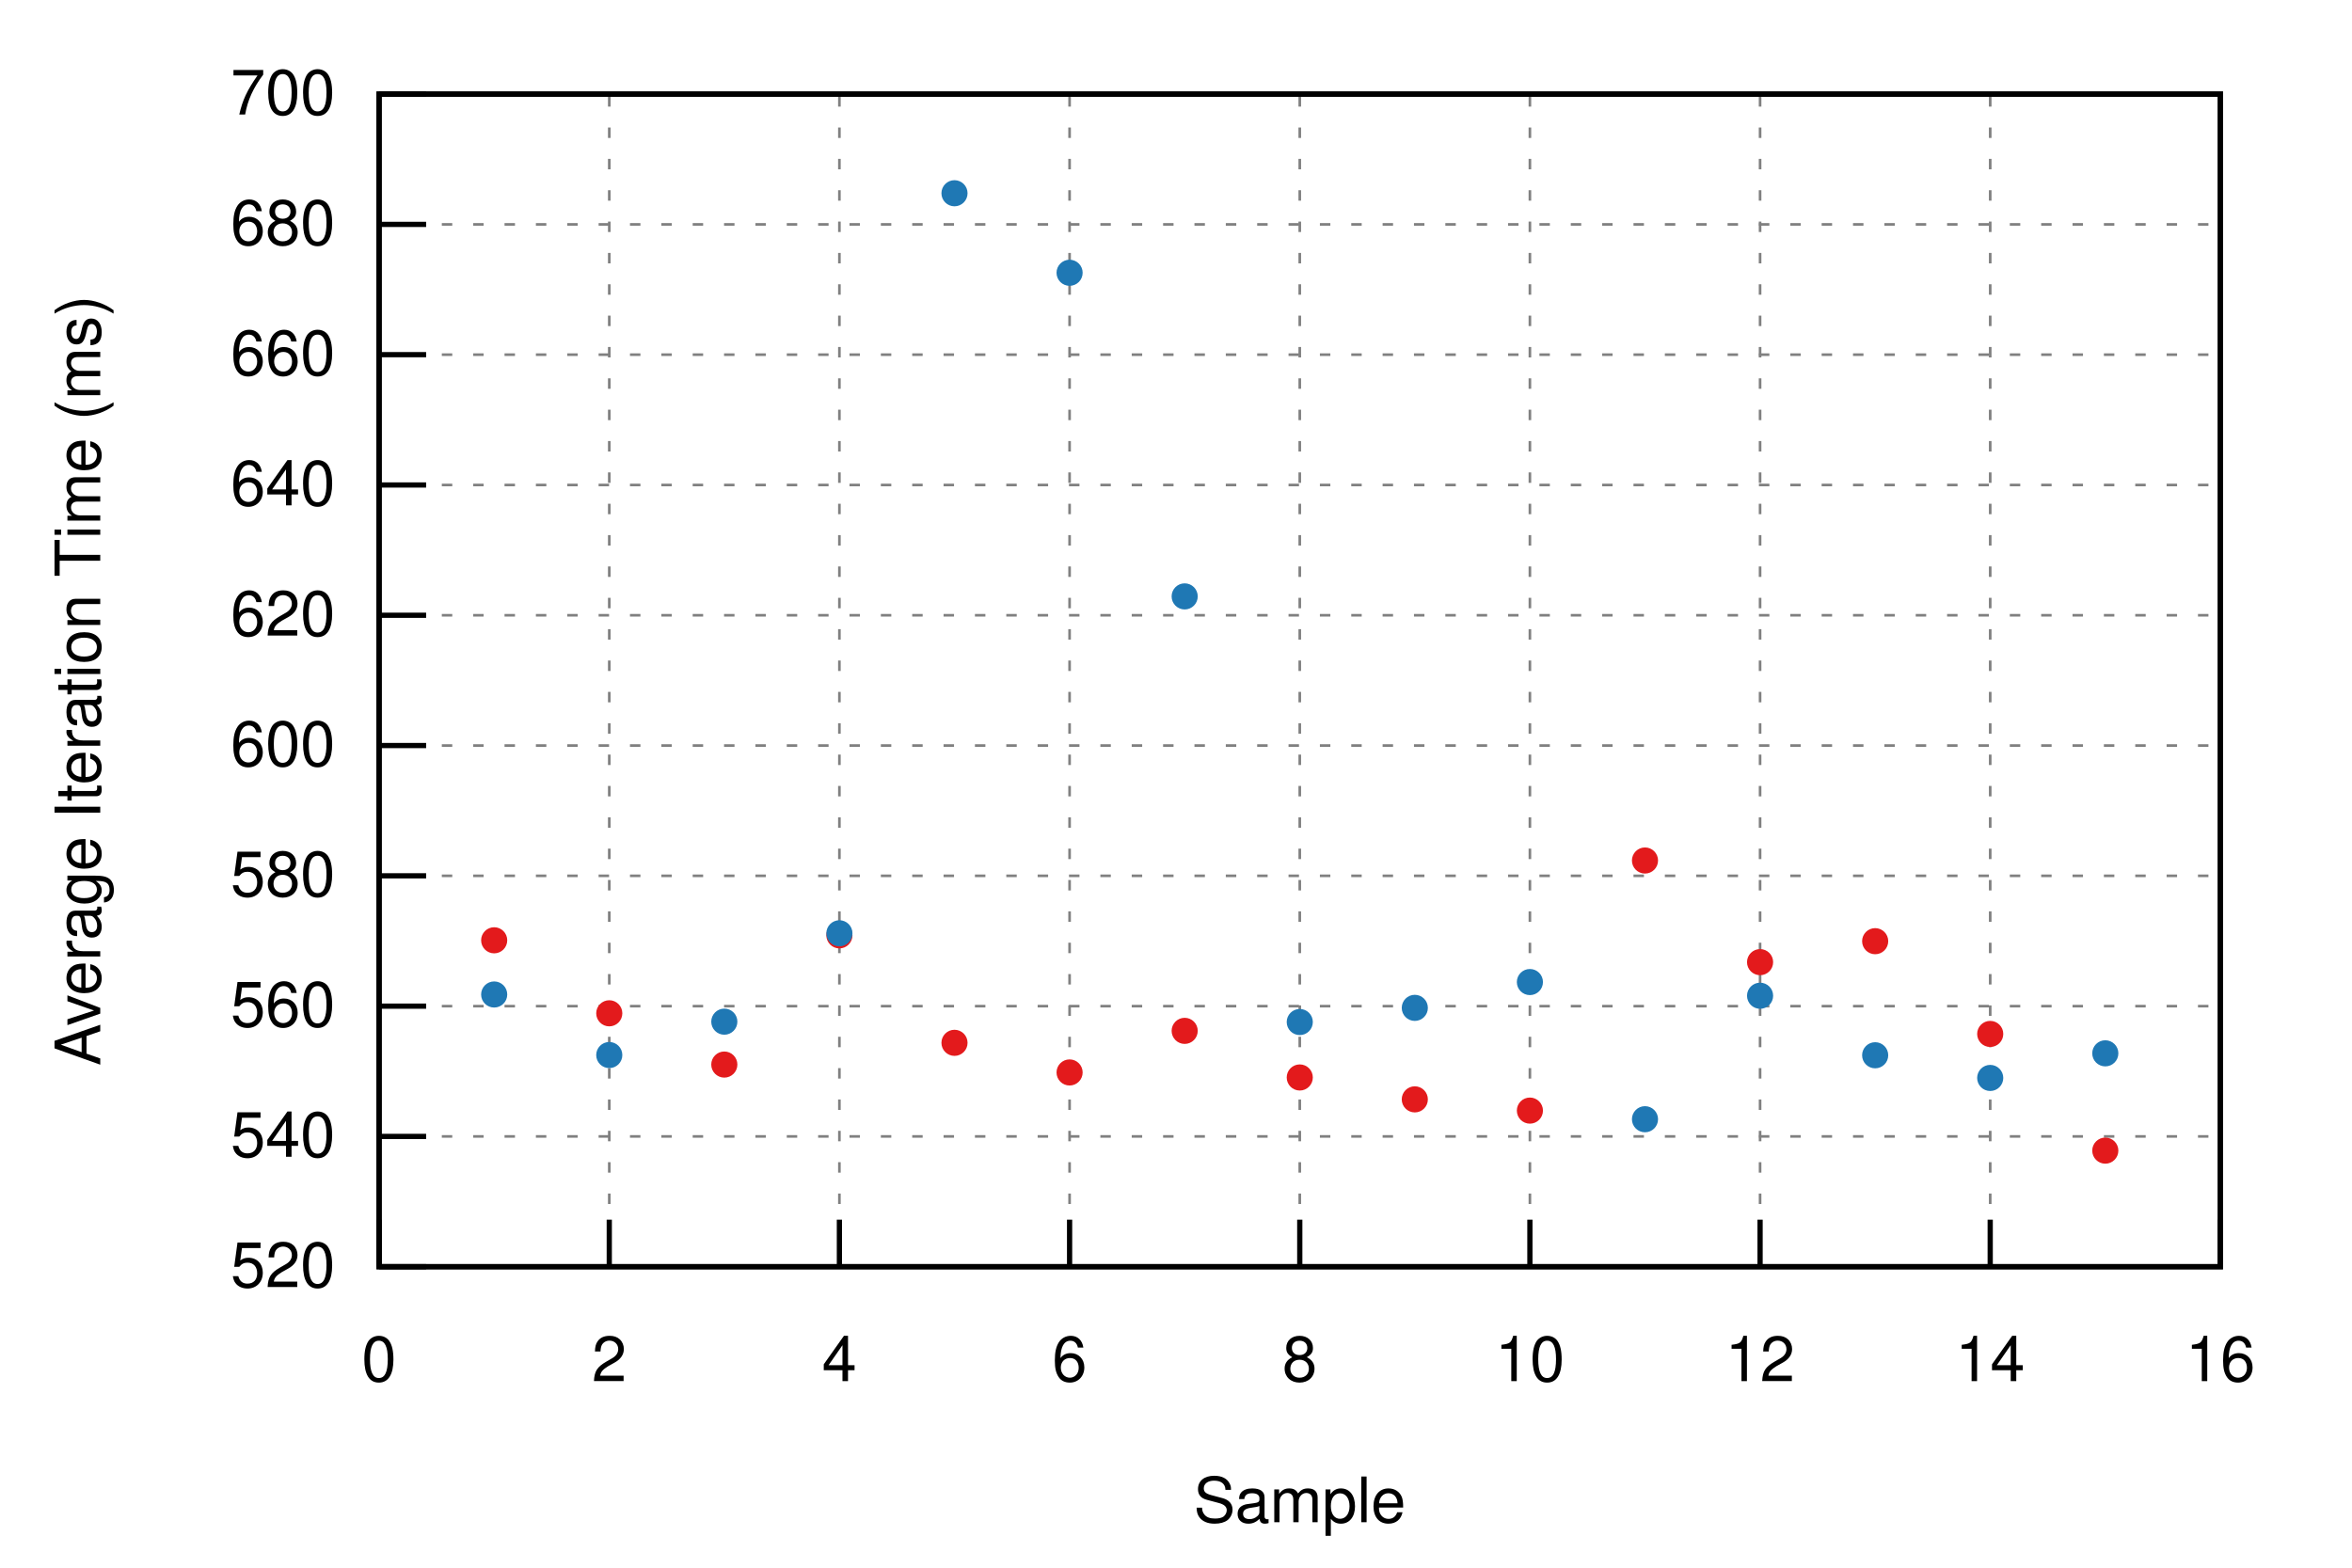
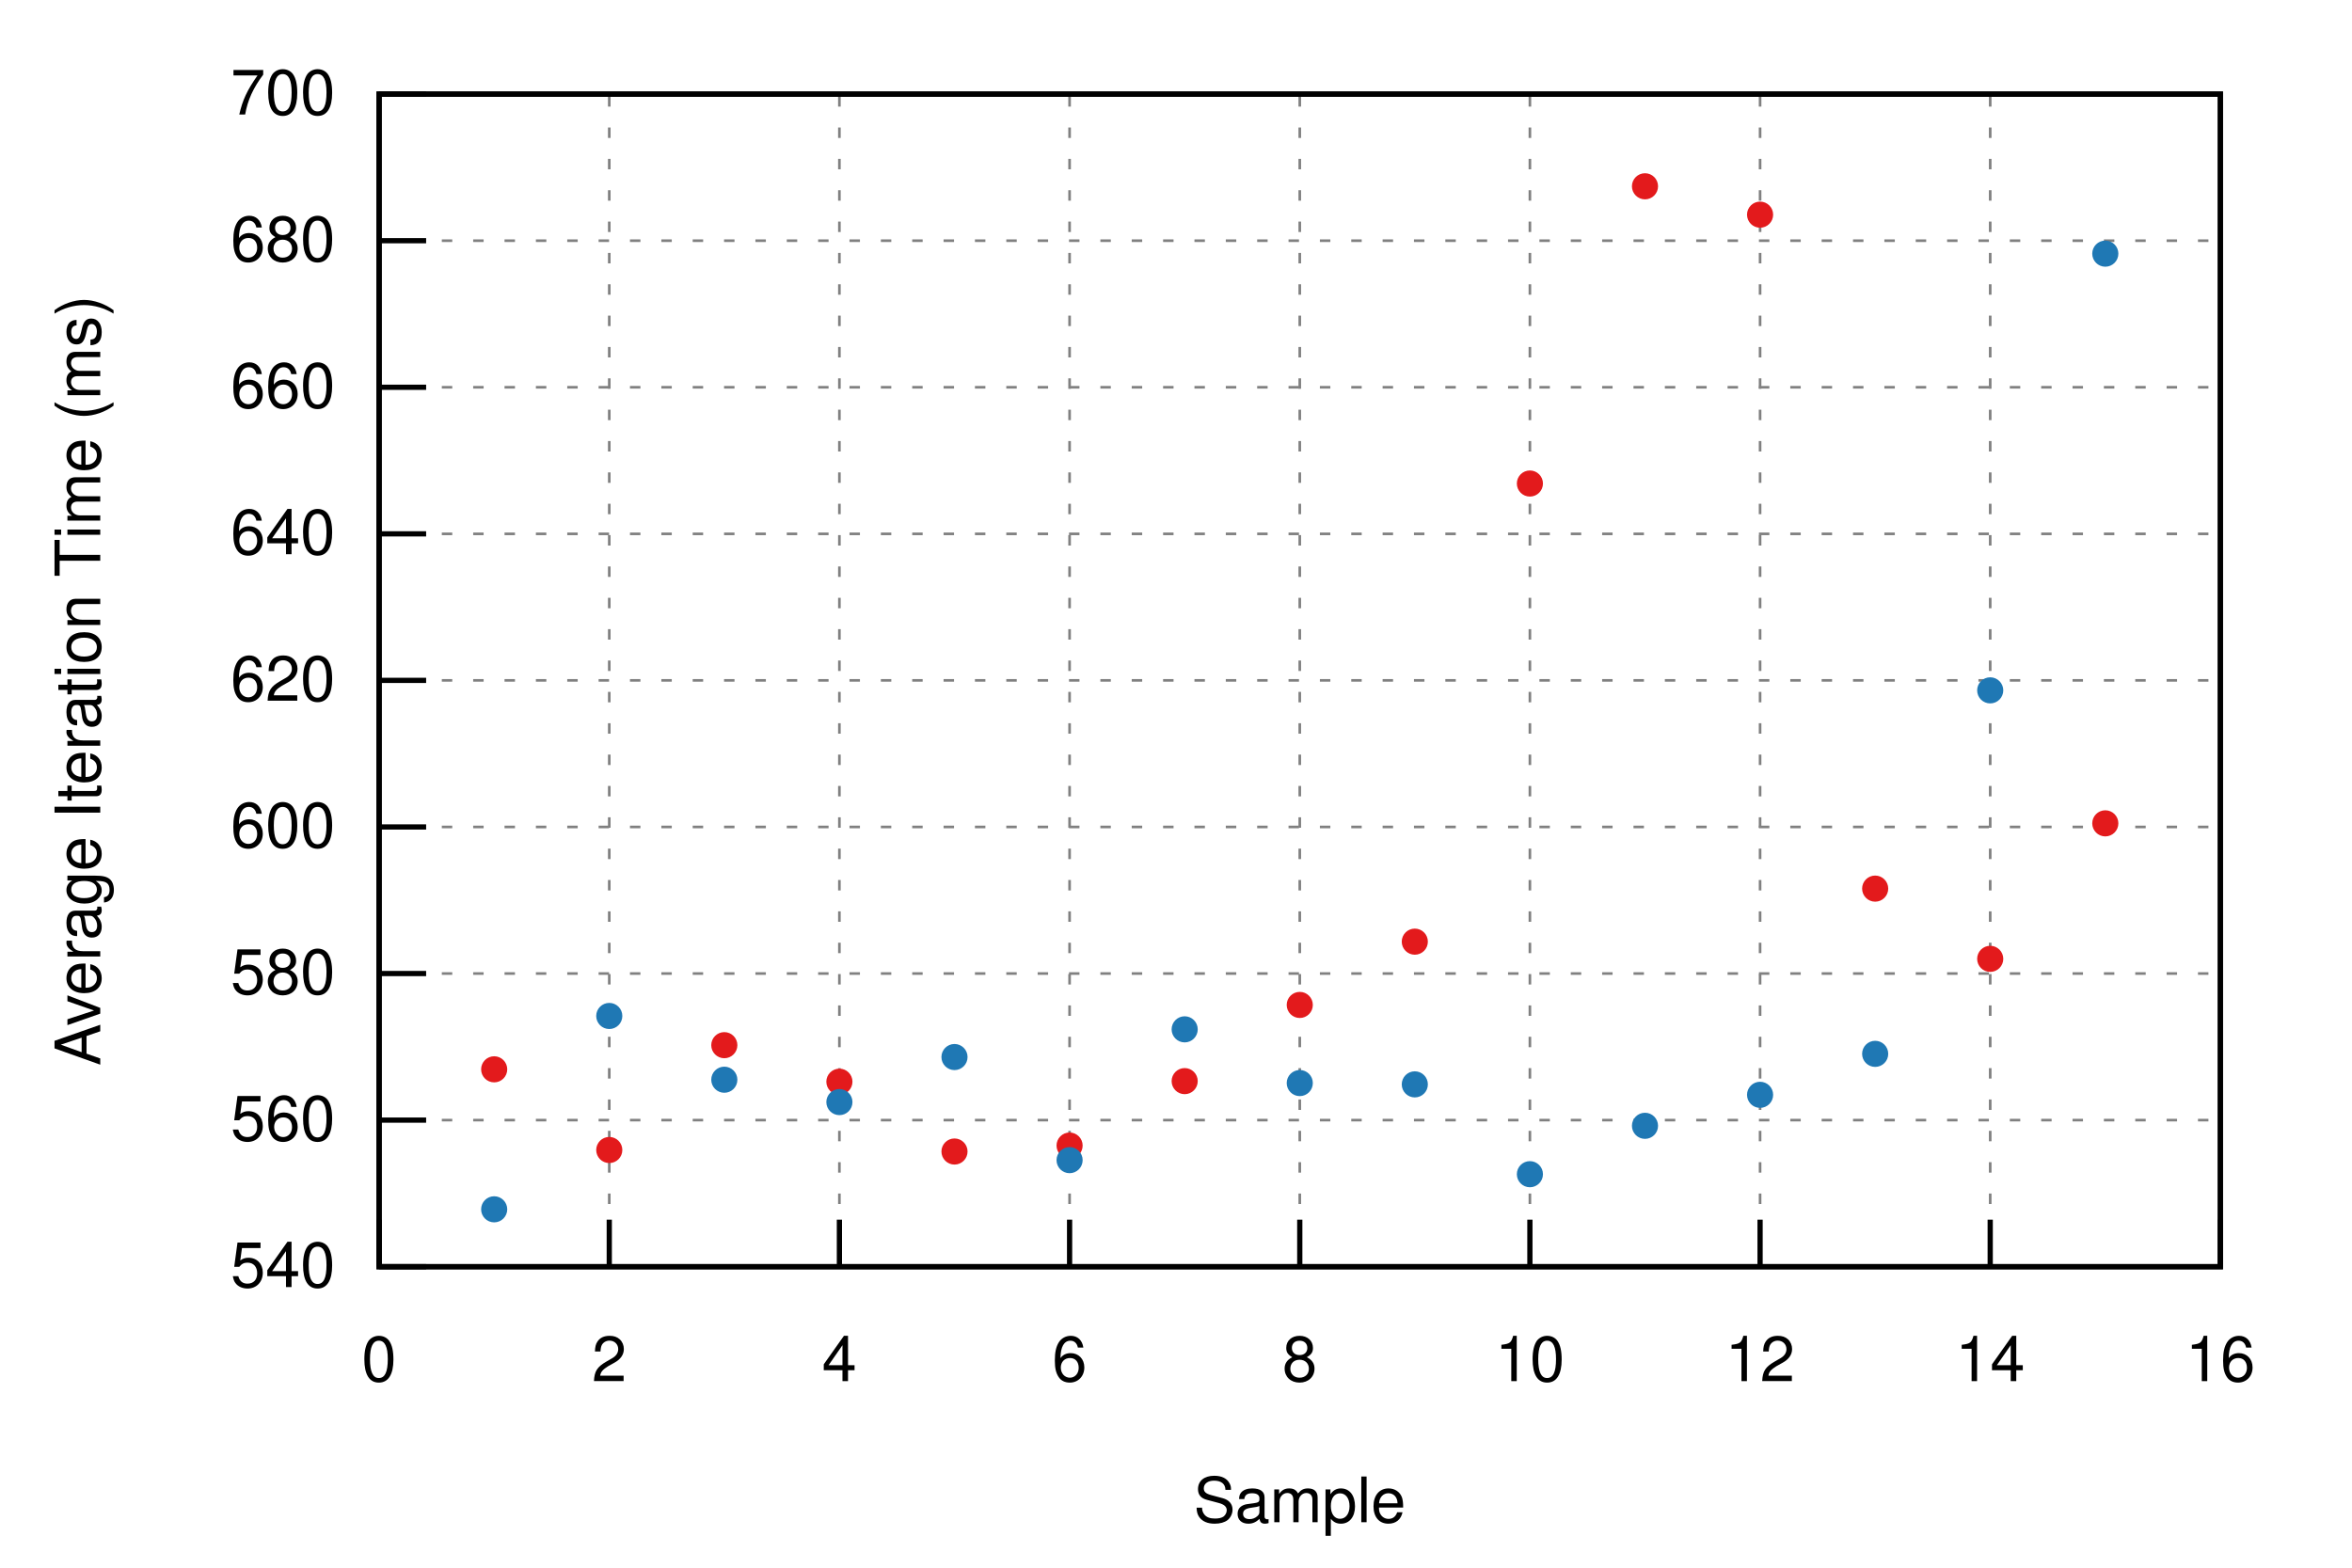
<svg xmlns="http://www.w3.org/2000/svg" xmlns:xlink="http://www.w3.org/1999/xlink" viewBox="0 0 450 300">
  <g id="gnuplot_canvas">
    <rect x="0" y="0" width="450" height="300" fill="none" />
    <defs>
      <circle id="gpDot" r="0.5" stroke-width="0.5" stroke="currentColor" />
      <path id="gpPt0" stroke-width="0.222" stroke="currentColor" d="M-1,0 h2 M0,-1 v2" />
      <path id="gpPt1" stroke-width="0.222" stroke="currentColor" d="M-1,-1 L1,1 M1,-1 L-1,1" />
      <path id="gpPt2" stroke-width="0.222" stroke="currentColor" d="M-1,0 L1,0 M0,-1 L0,1 M-1,-1 L1,1 M-1,1 L1,-1" />
      <rect id="gpPt3" stroke-width="0.222" stroke="currentColor" x="-1" y="-1" width="2" height="2" />
      <rect id="gpPt4" stroke-width="0.222" stroke="currentColor" fill="currentColor" x="-1" y="-1" width="2" height="2" />
      <circle id="gpPt5" stroke-width="0.222" stroke="currentColor" cx="0" cy="0" r="1" />
      <use xlink:href="#gpPt5" id="gpPt6" fill="currentColor" stroke="none" />
      <path id="gpPt7" stroke-width="0.222" stroke="currentColor" d="M0,-1.33 L-1.33,0.67 L1.33,0.67 z" />
      <use xlink:href="#gpPt7" id="gpPt8" fill="currentColor" stroke="none" />
      <use xlink:href="#gpPt7" id="gpPt9" stroke="currentColor" transform="rotate(180)" />
      <use xlink:href="#gpPt9" id="gpPt10" fill="currentColor" stroke="none" />
      <use xlink:href="#gpPt3" id="gpPt11" stroke="currentColor" transform="rotate(45)" />
      <use xlink:href="#gpPt11" id="gpPt12" fill="currentColor" stroke="none" />
      <path id="gpPt13" stroke-width="0.222" stroke="currentColor" d="M0,1.330 L1.265,0.411 L0.782,-1.067 L-0.782,-1.076 L-1.265,0.411 z" />
      <use xlink:href="#gpPt13" id="gpPt14" fill="currentColor" stroke="none" />
      <filter id="textbox" filterUnits="objectBoundingBox" x="0" y="0" height="1" width="1">
        <feFlood flood-color="white" flood-opacity="1" result="bgnd" />
        <feComposite in="SourceGraphic" in2="bgnd" operator="atop" />
      </filter>
      <filter id="greybox" filterUnits="objectBoundingBox" x="0" y="0" height="1" width="1">
        <feFlood flood-color="lightgrey" flood-opacity="1" result="grey" />
        <feComposite in="SourceGraphic" in2="grey" operator="atop" />
      </filter>
    </defs>
    <g fill="none" color="white" stroke="currentColor" stroke-width="1.00" stroke-linecap="butt" stroke-linejoin="miter">
</g>
    <g fill="none" color="black" stroke="currentColor" stroke-width="1.00" stroke-linecap="butt" stroke-linejoin="miter">
</g>
    <g fill="none" color="black" stroke="black" stroke-width="0.50" stroke-linecap="butt" stroke-linejoin="miter">
</g>
    <g fill="none" color="gray" stroke="currentColor" stroke-width="0.50" stroke-linecap="butt" stroke-linejoin="miter">
      <path stroke="gray" stroke-dasharray="2,4" class="gridline" d="M72.53,242.40 L424.82,242.40  " />
    </g>
    <g fill="none" color="gray" stroke="gray" stroke-width="1.00" stroke-linecap="butt" stroke-linejoin="miter">
</g>
    <g fill="none" color="black" stroke="currentColor" stroke-width="1.00" stroke-linecap="butt" stroke-linejoin="miter">
      <path stroke="black" d="M72.53,242.40 L81.53,242.40  " />
      <g transform="translate(64.14,246.30)" stroke="none" fill="black" font-family="Helvetica" font-size="12.00" text-anchor="end">
        <text>
-           <tspan font-family="Helvetica"> 520</tspan>
-         </text>
-       </g>
-     </g>
-     <g fill="none" color="black" stroke="currentColor" stroke-width="1.00" stroke-linecap="butt" stroke-linejoin="miter">
- </g>
-     <g fill="none" color="black" stroke="black" stroke-width="0.50" stroke-linecap="butt" stroke-linejoin="miter">
- </g>
-     <g fill="none" color="gray" stroke="currentColor" stroke-width="0.50" stroke-linecap="butt" stroke-linejoin="miter">
-       <path stroke="gray" stroke-dasharray="2,4" class="gridline" d="M72.53,217.47 L424.82,217.47  " />
-     </g>
-     <g fill="none" color="gray" stroke="gray" stroke-width="1.00" stroke-linecap="butt" stroke-linejoin="miter">
- </g>
-     <g fill="none" color="black" stroke="currentColor" stroke-width="1.00" stroke-linecap="butt" stroke-linejoin="miter">
-       <path stroke="black" d="M72.53,217.47 L81.53,217.47  " />
-       <g transform="translate(64.14,221.37)" stroke="none" fill="black" font-family="Helvetica" font-size="12.00" text-anchor="end">
-         <text>
          <tspan font-family="Helvetica"> 540</tspan>
        </text>
      </g>
    </g>
    <g fill="none" color="black" stroke="currentColor" stroke-width="1.00" stroke-linecap="butt" stroke-linejoin="miter">
</g>
    <g fill="none" color="black" stroke="black" stroke-width="0.50" stroke-linecap="butt" stroke-linejoin="miter">
</g>
    <g fill="none" color="gray" stroke="currentColor" stroke-width="0.50" stroke-linecap="butt" stroke-linejoin="miter">
-       <path stroke="gray" stroke-dasharray="2,4" class="gridline" d="M72.53,192.54 L424.82,192.54  " />
-     </g>
-     <g fill="none" color="gray" stroke="gray" stroke-width="1.00" stroke-linecap="butt" stroke-linejoin="miter">
- </g>
-     <g fill="none" color="black" stroke="currentColor" stroke-width="1.00" stroke-linecap="butt" stroke-linejoin="miter">
-       <path stroke="black" d="M72.53,192.54 L81.53,192.54  " />
-       <g transform="translate(64.14,196.44)" stroke="none" fill="black" font-family="Helvetica" font-size="12.00" text-anchor="end">
+       <path stroke="gray" stroke-dasharray="2,4" class="gridline" d="M72.53,214.35 L424.82,214.35  " />
+     </g>
+     <g fill="none" color="gray" stroke="gray" stroke-width="1.00" stroke-linecap="butt" stroke-linejoin="miter">
+ </g>
+     <g fill="none" color="black" stroke="currentColor" stroke-width="1.00" stroke-linecap="butt" stroke-linejoin="miter">
+       <path stroke="black" d="M72.53,214.35 L81.53,214.35  " />
+       <g transform="translate(64.14,218.25)" stroke="none" fill="black" font-family="Helvetica" font-size="12.00" text-anchor="end">
        <text>
          <tspan font-family="Helvetica"> 560</tspan>
        </text>
      </g>
    </g>
    <g fill="none" color="black" stroke="currentColor" stroke-width="1.00" stroke-linecap="butt" stroke-linejoin="miter">
</g>
    <g fill="none" color="black" stroke="black" stroke-width="0.50" stroke-linecap="butt" stroke-linejoin="miter">
</g>
    <g fill="none" color="gray" stroke="currentColor" stroke-width="0.50" stroke-linecap="butt" stroke-linejoin="miter">
-       <path stroke="gray" stroke-dasharray="2,4" class="gridline" d="M72.53,167.60 L424.82,167.60  " />
-     </g>
-     <g fill="none" color="gray" stroke="gray" stroke-width="1.00" stroke-linecap="butt" stroke-linejoin="miter">
- </g>
-     <g fill="none" color="black" stroke="currentColor" stroke-width="1.00" stroke-linecap="butt" stroke-linejoin="miter">
-       <path stroke="black" d="M72.53,167.60 L81.53,167.60  " />
-       <g transform="translate(64.14,171.50)" stroke="none" fill="black" font-family="Helvetica" font-size="12.00" text-anchor="end">
+       <path stroke="gray" stroke-dasharray="2,4" class="gridline" d="M72.53,186.30 L424.82,186.30  " />
+     </g>
+     <g fill="none" color="gray" stroke="gray" stroke-width="1.00" stroke-linecap="butt" stroke-linejoin="miter">
+ </g>
+     <g fill="none" color="black" stroke="currentColor" stroke-width="1.00" stroke-linecap="butt" stroke-linejoin="miter">
+       <path stroke="black" d="M72.53,186.30 L81.53,186.30  " />
+       <g transform="translate(64.14,190.20)" stroke="none" fill="black" font-family="Helvetica" font-size="12.00" text-anchor="end">
        <text>
          <tspan font-family="Helvetica"> 580</tspan>
        </text>
      </g>
    </g>
    <g fill="none" color="black" stroke="currentColor" stroke-width="1.00" stroke-linecap="butt" stroke-linejoin="miter">
</g>
    <g fill="none" color="black" stroke="black" stroke-width="0.50" stroke-linecap="butt" stroke-linejoin="miter">
</g>
    <g fill="none" color="gray" stroke="currentColor" stroke-width="0.50" stroke-linecap="butt" stroke-linejoin="miter">
-       <path stroke="gray" stroke-dasharray="2,4" class="gridline" d="M72.53,142.67 L424.82,142.67  " />
-     </g>
-     <g fill="none" color="gray" stroke="gray" stroke-width="1.00" stroke-linecap="butt" stroke-linejoin="miter">
- </g>
-     <g fill="none" color="black" stroke="currentColor" stroke-width="1.00" stroke-linecap="butt" stroke-linejoin="miter">
-       <path stroke="black" d="M72.53,142.67 L81.53,142.67  " />
-       <g transform="translate(64.14,146.57)" stroke="none" fill="black" font-family="Helvetica" font-size="12.00" text-anchor="end">
+       <path stroke="gray" stroke-dasharray="2,4" class="gridline" d="M72.53,158.25 L424.82,158.25  " />
+     </g>
+     <g fill="none" color="gray" stroke="gray" stroke-width="1.00" stroke-linecap="butt" stroke-linejoin="miter">
+ </g>
+     <g fill="none" color="black" stroke="currentColor" stroke-width="1.00" stroke-linecap="butt" stroke-linejoin="miter">
+       <path stroke="black" d="M72.53,158.25 L81.53,158.25  " />
+       <g transform="translate(64.14,162.15)" stroke="none" fill="black" font-family="Helvetica" font-size="12.00" text-anchor="end">
        <text>
          <tspan font-family="Helvetica"> 600</tspan>
        </text>
      </g>
    </g>
    <g fill="none" color="black" stroke="currentColor" stroke-width="1.00" stroke-linecap="butt" stroke-linejoin="miter">
</g>
    <g fill="none" color="black" stroke="black" stroke-width="0.50" stroke-linecap="butt" stroke-linejoin="miter">
</g>
    <g fill="none" color="gray" stroke="currentColor" stroke-width="0.50" stroke-linecap="butt" stroke-linejoin="miter">
-       <path stroke="gray" stroke-dasharray="2,4" class="gridline" d="M72.53,117.74 L424.82,117.74  " />
-     </g>
-     <g fill="none" color="gray" stroke="gray" stroke-width="1.00" stroke-linecap="butt" stroke-linejoin="miter">
- </g>
-     <g fill="none" color="black" stroke="currentColor" stroke-width="1.00" stroke-linecap="butt" stroke-linejoin="miter">
-       <path stroke="black" d="M72.53,117.74 L81.53,117.74  " />
-       <g transform="translate(64.14,121.64)" stroke="none" fill="black" font-family="Helvetica" font-size="12.00" text-anchor="end">
+       <path stroke="gray" stroke-dasharray="2,4" class="gridline" d="M72.53,130.20 L424.82,130.20  " />
+     </g>
+     <g fill="none" color="gray" stroke="gray" stroke-width="1.00" stroke-linecap="butt" stroke-linejoin="miter">
+ </g>
+     <g fill="none" color="black" stroke="currentColor" stroke-width="1.00" stroke-linecap="butt" stroke-linejoin="miter">
+       <path stroke="black" d="M72.53,130.20 L81.53,130.20  " />
+       <g transform="translate(64.14,134.10)" stroke="none" fill="black" font-family="Helvetica" font-size="12.00" text-anchor="end">
        <text>
          <tspan font-family="Helvetica"> 620</tspan>
        </text>
      </g>
    </g>
    <g fill="none" color="black" stroke="currentColor" stroke-width="1.00" stroke-linecap="butt" stroke-linejoin="miter">
</g>
    <g fill="none" color="black" stroke="black" stroke-width="0.50" stroke-linecap="butt" stroke-linejoin="miter">
</g>
    <g fill="none" color="gray" stroke="currentColor" stroke-width="0.50" stroke-linecap="butt" stroke-linejoin="miter">
-       <path stroke="gray" stroke-dasharray="2,4" class="gridline" d="M72.53,92.81 L424.82,92.81  " />
-     </g>
-     <g fill="none" color="gray" stroke="gray" stroke-width="1.00" stroke-linecap="butt" stroke-linejoin="miter">
- </g>
-     <g fill="none" color="black" stroke="currentColor" stroke-width="1.00" stroke-linecap="butt" stroke-linejoin="miter">
-       <path stroke="black" d="M72.53,92.81 L81.53,92.81  " />
-       <g transform="translate(64.14,96.71)" stroke="none" fill="black" font-family="Helvetica" font-size="12.00" text-anchor="end">
+       <path stroke="gray" stroke-dasharray="2,4" class="gridline" d="M72.53,102.16 L424.82,102.16  " />
+     </g>
+     <g fill="none" color="gray" stroke="gray" stroke-width="1.00" stroke-linecap="butt" stroke-linejoin="miter">
+ </g>
+     <g fill="none" color="black" stroke="currentColor" stroke-width="1.00" stroke-linecap="butt" stroke-linejoin="miter">
+       <path stroke="black" d="M72.53,102.16 L81.53,102.16  " />
+       <g transform="translate(64.14,106.06)" stroke="none" fill="black" font-family="Helvetica" font-size="12.00" text-anchor="end">
        <text>
          <tspan font-family="Helvetica"> 640</tspan>
        </text>
      </g>
    </g>
    <g fill="none" color="black" stroke="currentColor" stroke-width="1.00" stroke-linecap="butt" stroke-linejoin="miter">
</g>
    <g fill="none" color="black" stroke="black" stroke-width="0.50" stroke-linecap="butt" stroke-linejoin="miter">
</g>
    <g fill="none" color="gray" stroke="currentColor" stroke-width="0.50" stroke-linecap="butt" stroke-linejoin="miter">
-       <path stroke="gray" stroke-dasharray="2,4" class="gridline" d="M72.53,67.87 L424.82,67.87  " />
-     </g>
-     <g fill="none" color="gray" stroke="gray" stroke-width="1.00" stroke-linecap="butt" stroke-linejoin="miter">
- </g>
-     <g fill="none" color="black" stroke="currentColor" stroke-width="1.00" stroke-linecap="butt" stroke-linejoin="miter">
-       <path stroke="black" d="M72.53,67.87 L81.53,67.87  " />
-       <g transform="translate(64.14,71.77)" stroke="none" fill="black" font-family="Helvetica" font-size="12.00" text-anchor="end">
+       <path stroke="gray" stroke-dasharray="2,4" class="gridline" d="M72.53,74.11 L424.82,74.11  " />
+     </g>
+     <g fill="none" color="gray" stroke="gray" stroke-width="1.00" stroke-linecap="butt" stroke-linejoin="miter">
+ </g>
+     <g fill="none" color="black" stroke="currentColor" stroke-width="1.00" stroke-linecap="butt" stroke-linejoin="miter">
+       <path stroke="black" d="M72.53,74.11 L81.53,74.11  " />
+       <g transform="translate(64.14,78.01)" stroke="none" fill="black" font-family="Helvetica" font-size="12.00" text-anchor="end">
        <text>
          <tspan font-family="Helvetica"> 660</tspan>
        </text>
      </g>
    </g>
    <g fill="none" color="black" stroke="currentColor" stroke-width="1.00" stroke-linecap="butt" stroke-linejoin="miter">
</g>
    <g fill="none" color="black" stroke="black" stroke-width="0.50" stroke-linecap="butt" stroke-linejoin="miter">
</g>
    <g fill="none" color="gray" stroke="currentColor" stroke-width="0.50" stroke-linecap="butt" stroke-linejoin="miter">
-       <path stroke="gray" stroke-dasharray="2,4" class="gridline" d="M72.53,42.94 L424.82,42.94  " />
-     </g>
-     <g fill="none" color="gray" stroke="gray" stroke-width="1.00" stroke-linecap="butt" stroke-linejoin="miter">
- </g>
-     <g fill="none" color="black" stroke="currentColor" stroke-width="1.00" stroke-linecap="butt" stroke-linejoin="miter">
-       <path stroke="black" d="M72.53,42.94 L81.53,42.94  " />
-       <g transform="translate(64.14,46.84)" stroke="none" fill="black" font-family="Helvetica" font-size="12.00" text-anchor="end">
+       <path stroke="gray" stroke-dasharray="2,4" class="gridline" d="M72.53,46.06 L424.82,46.06  " />
+     </g>
+     <g fill="none" color="gray" stroke="gray" stroke-width="1.00" stroke-linecap="butt" stroke-linejoin="miter">
+ </g>
+     <g fill="none" color="black" stroke="currentColor" stroke-width="1.00" stroke-linecap="butt" stroke-linejoin="miter">
+       <path stroke="black" d="M72.53,46.06 L81.53,46.06  " />
+       <g transform="translate(64.14,49.96)" stroke="none" fill="black" font-family="Helvetica" font-size="12.00" text-anchor="end">
        <text>
          <tspan font-family="Helvetica"> 680</tspan>
        </text>
      </g>
    </g>
    <g fill="none" color="black" stroke="currentColor" stroke-width="1.00" stroke-linecap="butt" stroke-linejoin="miter">
</g>
    <g fill="none" color="black" stroke="black" stroke-width="0.50" stroke-linecap="butt" stroke-linejoin="miter">
</g>
    <g fill="none" color="gray" stroke="currentColor" stroke-width="0.50" stroke-linecap="butt" stroke-linejoin="miter">
      <path stroke="gray" stroke-dasharray="2,4" class="gridline" d="M72.53,18.01 L424.82,18.01  " />
    </g>
    <g fill="none" color="gray" stroke="gray" stroke-width="1.00" stroke-linecap="butt" stroke-linejoin="miter">
</g>
    <g fill="none" color="black" stroke="currentColor" stroke-width="1.00" stroke-linecap="butt" stroke-linejoin="miter">
      <path stroke="black" d="M72.53,18.01 L81.53,18.01  " />
      <g transform="translate(64.14,21.91)" stroke="none" fill="black" font-family="Helvetica" font-size="12.00" text-anchor="end">
        <text>
          <tspan font-family="Helvetica"> 700</tspan>
        </text>
      </g>
    </g>
    <g fill="none" color="black" stroke="currentColor" stroke-width="1.00" stroke-linecap="butt" stroke-linejoin="miter">
</g>
    <g fill="none" color="black" stroke="black" stroke-width="0.50" stroke-linecap="butt" stroke-linejoin="miter">
</g>
    <g fill="none" color="gray" stroke="currentColor" stroke-width="0.50" stroke-linecap="butt" stroke-linejoin="miter">
      <path stroke="gray" stroke-dasharray="2,4" class="gridline" d="M72.53,242.40 L72.53,18.01  " />
    </g>
    <g fill="none" color="gray" stroke="gray" stroke-width="1.00" stroke-linecap="butt" stroke-linejoin="miter">
</g>
    <g fill="none" color="black" stroke="currentColor" stroke-width="1.00" stroke-linecap="butt" stroke-linejoin="miter">
      <path stroke="black" d="M72.53,242.40 L72.53,233.40  " />
      <g transform="translate(72.53,264.30)" stroke="none" fill="black" font-family="Helvetica" font-size="12.00" text-anchor="middle">
        <text>
          <tspan font-family="Helvetica"> 0</tspan>
        </text>
      </g>
    </g>
    <g fill="none" color="black" stroke="currentColor" stroke-width="1.00" stroke-linecap="butt" stroke-linejoin="miter">
</g>
    <g fill="none" color="black" stroke="black" stroke-width="0.50" stroke-linecap="butt" stroke-linejoin="miter">
</g>
    <g fill="none" color="gray" stroke="currentColor" stroke-width="0.50" stroke-linecap="butt" stroke-linejoin="miter">
      <path stroke="gray" stroke-dasharray="2,4" class="gridline" d="M116.57,242.40 L116.57,18.01  " />
    </g>
    <g fill="none" color="gray" stroke="gray" stroke-width="1.00" stroke-linecap="butt" stroke-linejoin="miter">
</g>
    <g fill="none" color="black" stroke="currentColor" stroke-width="1.00" stroke-linecap="butt" stroke-linejoin="miter">
      <path stroke="black" d="M116.57,242.40 L116.57,233.40  " />
      <g transform="translate(116.57,264.30)" stroke="none" fill="black" font-family="Helvetica" font-size="12.00" text-anchor="middle">
        <text>
          <tspan font-family="Helvetica"> 2</tspan>
        </text>
      </g>
    </g>
    <g fill="none" color="black" stroke="currentColor" stroke-width="1.00" stroke-linecap="butt" stroke-linejoin="miter">
</g>
    <g fill="none" color="black" stroke="black" stroke-width="0.50" stroke-linecap="butt" stroke-linejoin="miter">
</g>
    <g fill="none" color="gray" stroke="currentColor" stroke-width="0.50" stroke-linecap="butt" stroke-linejoin="miter">
      <path stroke="gray" stroke-dasharray="2,4" class="gridline" d="M160.60,242.40 L160.60,18.01  " />
    </g>
    <g fill="none" color="gray" stroke="gray" stroke-width="1.00" stroke-linecap="butt" stroke-linejoin="miter">
</g>
    <g fill="none" color="black" stroke="currentColor" stroke-width="1.00" stroke-linecap="butt" stroke-linejoin="miter">
      <path stroke="black" d="M160.60,242.40 L160.60,233.40  " />
      <g transform="translate(160.60,264.30)" stroke="none" fill="black" font-family="Helvetica" font-size="12.00" text-anchor="middle">
        <text>
          <tspan font-family="Helvetica"> 4</tspan>
        </text>
      </g>
    </g>
    <g fill="none" color="black" stroke="currentColor" stroke-width="1.00" stroke-linecap="butt" stroke-linejoin="miter">
</g>
    <g fill="none" color="black" stroke="black" stroke-width="0.50" stroke-linecap="butt" stroke-linejoin="miter">
</g>
    <g fill="none" color="gray" stroke="currentColor" stroke-width="0.50" stroke-linecap="butt" stroke-linejoin="miter">
      <path stroke="gray" stroke-dasharray="2,4" class="gridline" d="M204.64,242.40 L204.64,18.01  " />
    </g>
    <g fill="none" color="gray" stroke="gray" stroke-width="1.00" stroke-linecap="butt" stroke-linejoin="miter">
</g>
    <g fill="none" color="black" stroke="currentColor" stroke-width="1.00" stroke-linecap="butt" stroke-linejoin="miter">
      <path stroke="black" d="M204.64,242.40 L204.64,233.40  " />
      <g transform="translate(204.64,264.30)" stroke="none" fill="black" font-family="Helvetica" font-size="12.00" text-anchor="middle">
        <text>
          <tspan font-family="Helvetica"> 6</tspan>
        </text>
      </g>
    </g>
    <g fill="none" color="black" stroke="currentColor" stroke-width="1.00" stroke-linecap="butt" stroke-linejoin="miter">
</g>
    <g fill="none" color="black" stroke="black" stroke-width="0.50" stroke-linecap="butt" stroke-linejoin="miter">
</g>
    <g fill="none" color="gray" stroke="currentColor" stroke-width="0.50" stroke-linecap="butt" stroke-linejoin="miter">
      <path stroke="gray" stroke-dasharray="2,4" class="gridline" d="M248.68,242.40 L248.68,18.01  " />
    </g>
    <g fill="none" color="gray" stroke="gray" stroke-width="1.00" stroke-linecap="butt" stroke-linejoin="miter">
</g>
    <g fill="none" color="black" stroke="currentColor" stroke-width="1.00" stroke-linecap="butt" stroke-linejoin="miter">
      <path stroke="black" d="M248.68,242.40 L248.68,233.40  " />
      <g transform="translate(248.68,264.30)" stroke="none" fill="black" font-family="Helvetica" font-size="12.00" text-anchor="middle">
        <text>
          <tspan font-family="Helvetica"> 8</tspan>
        </text>
      </g>
    </g>
    <g fill="none" color="black" stroke="currentColor" stroke-width="1.00" stroke-linecap="butt" stroke-linejoin="miter">
</g>
    <g fill="none" color="black" stroke="black" stroke-width="0.50" stroke-linecap="butt" stroke-linejoin="miter">
</g>
    <g fill="none" color="gray" stroke="currentColor" stroke-width="0.50" stroke-linecap="butt" stroke-linejoin="miter">
      <path stroke="gray" stroke-dasharray="2,4" class="gridline" d="M292.71,242.40 L292.71,18.01  " />
    </g>
    <g fill="none" color="gray" stroke="gray" stroke-width="1.00" stroke-linecap="butt" stroke-linejoin="miter">
</g>
    <g fill="none" color="black" stroke="currentColor" stroke-width="1.00" stroke-linecap="butt" stroke-linejoin="miter">
      <path stroke="black" d="M292.71,242.40 L292.71,233.40  " />
      <g transform="translate(292.71,264.30)" stroke="none" fill="black" font-family="Helvetica" font-size="12.00" text-anchor="middle">
        <text>
          <tspan font-family="Helvetica"> 10</tspan>
        </text>
      </g>
    </g>
    <g fill="none" color="black" stroke="currentColor" stroke-width="1.00" stroke-linecap="butt" stroke-linejoin="miter">
</g>
    <g fill="none" color="black" stroke="black" stroke-width="0.50" stroke-linecap="butt" stroke-linejoin="miter">
</g>
    <g fill="none" color="gray" stroke="currentColor" stroke-width="0.50" stroke-linecap="butt" stroke-linejoin="miter">
      <path stroke="gray" stroke-dasharray="2,4" class="gridline" d="M336.75,242.40 L336.75,18.01  " />
    </g>
    <g fill="none" color="gray" stroke="gray" stroke-width="1.00" stroke-linecap="butt" stroke-linejoin="miter">
</g>
    <g fill="none" color="black" stroke="currentColor" stroke-width="1.00" stroke-linecap="butt" stroke-linejoin="miter">
      <path stroke="black" d="M336.75,242.40 L336.75,233.40  " />
      <g transform="translate(336.75,264.30)" stroke="none" fill="black" font-family="Helvetica" font-size="12.00" text-anchor="middle">
        <text>
          <tspan font-family="Helvetica"> 12</tspan>
        </text>
      </g>
    </g>
    <g fill="none" color="black" stroke="currentColor" stroke-width="1.00" stroke-linecap="butt" stroke-linejoin="miter">
</g>
    <g fill="none" color="black" stroke="black" stroke-width="0.50" stroke-linecap="butt" stroke-linejoin="miter">
</g>
    <g fill="none" color="gray" stroke="currentColor" stroke-width="0.50" stroke-linecap="butt" stroke-linejoin="miter">
      <path stroke="gray" stroke-dasharray="2,4" class="gridline" d="M380.78,242.40 L380.78,18.01  " />
    </g>
    <g fill="none" color="gray" stroke="gray" stroke-width="1.00" stroke-linecap="butt" stroke-linejoin="miter">
</g>
    <g fill="none" color="black" stroke="currentColor" stroke-width="1.00" stroke-linecap="butt" stroke-linejoin="miter">
      <path stroke="black" d="M380.78,242.40 L380.78,233.40  " />
      <g transform="translate(380.78,264.30)" stroke="none" fill="black" font-family="Helvetica" font-size="12.00" text-anchor="middle">
        <text>
          <tspan font-family="Helvetica"> 14</tspan>
        </text>
      </g>
    </g>
    <g fill="none" color="black" stroke="currentColor" stroke-width="1.00" stroke-linecap="butt" stroke-linejoin="miter">
</g>
    <g fill="none" color="black" stroke="black" stroke-width="0.50" stroke-linecap="butt" stroke-linejoin="miter">
</g>
    <g fill="none" color="gray" stroke="currentColor" stroke-width="0.50" stroke-linecap="butt" stroke-linejoin="miter">
      <path stroke="gray" stroke-dasharray="2,4" class="gridline" d="M424.82,242.40 L424.82,18.01  " />
    </g>
    <g fill="none" color="gray" stroke="gray" stroke-width="1.00" stroke-linecap="butt" stroke-linejoin="miter">
</g>
    <g fill="none" color="black" stroke="currentColor" stroke-width="1.00" stroke-linecap="butt" stroke-linejoin="miter">
      <path stroke="black" d="M424.82,242.40 L424.82,233.40  " />
      <g transform="translate(424.82,264.30)" stroke="none" fill="black" font-family="Helvetica" font-size="12.00" text-anchor="middle">
        <text>
          <tspan font-family="Helvetica"> 16</tspan>
        </text>
      </g>
    </g>
    <g fill="none" color="black" stroke="currentColor" stroke-width="1.00" stroke-linecap="butt" stroke-linejoin="miter">
</g>
    <g fill="none" color="black" stroke="currentColor" stroke-width="1.00" stroke-linecap="butt" stroke-linejoin="miter">
      <path stroke="black" d="M72.53,18.01 L72.53,242.40 L424.82,242.40 L424.82,18.01 L72.53,18.01 Z  " />
    </g>
    <g fill="none" color="black" stroke="currentColor" stroke-width="1.00" stroke-linecap="butt" stroke-linejoin="miter">
      <g transform="translate(19.18,130.21) rotate(270)" stroke="none" fill="black" font-family="Helvetica" font-size="12.00" text-anchor="middle">
        <text>
          <tspan font-family="Helvetica">Average Iteration Time (ms)</tspan>
        </text>
      </g>
    </g>
    <g fill="none" color="black" stroke="currentColor" stroke-width="1.00" stroke-linecap="butt" stroke-linejoin="miter">
      <g transform="translate(248.67,291.30)" stroke="none" fill="black" font-family="Helvetica" font-size="12.00" text-anchor="middle">
        <text>
          <tspan font-family="Helvetica">Sample</tspan>
        </text>
      </g>
    </g>
    <g fill="none" color="black" stroke="currentColor" stroke-width="1.00" stroke-linecap="butt" stroke-linejoin="miter">
</g>
    <g id="gnuplot_plot_1">
      <g fill="none" color="black" stroke="currentColor" stroke-width="1.00" stroke-linecap="butt" stroke-linejoin="miter">
-         <use xlink:href="#gpPt6" transform="translate(94.55,179.94) scale(2.25)" color="rgb(227,  26,  28)" />
-         <use xlink:href="#gpPt6" transform="translate(116.57,193.91) scale(2.25)" color="rgb(227,  26,  28)" />
-         <use xlink:href="#gpPt6" transform="translate(138.58,203.72) scale(2.25)" color="rgb(227,  26,  28)" />
-         <use xlink:href="#gpPt6" transform="translate(160.60,178.99) scale(2.25)" color="rgb(227,  26,  28)" />
-         <use xlink:href="#gpPt6" transform="translate(182.62,199.56) scale(2.25)" color="rgb(227,  26,  28)" />
-         <use xlink:href="#gpPt6" transform="translate(204.64,205.23) scale(2.25)" color="rgb(227,  26,  28)" />
-         <use xlink:href="#gpPt6" transform="translate(226.66,197.27) scale(2.25)" color="rgb(227,  26,  28)" />
-         <use xlink:href="#gpPt6" transform="translate(248.68,206.19) scale(2.25)" color="rgb(227,  26,  28)" />
-         <use xlink:href="#gpPt6" transform="translate(270.69,210.38) scale(2.25)" color="rgb(227,  26,  28)" />
-         <use xlink:href="#gpPt6" transform="translate(292.71,212.53) scale(2.25)" color="rgb(227,  26,  28)" />
-         <use xlink:href="#gpPt6" transform="translate(314.73,164.67) scale(2.25)" color="rgb(227,  26,  28)" />
-         <use xlink:href="#gpPt6" transform="translate(336.75,184.12) scale(2.25)" color="rgb(227,  26,  28)" />
-         <use xlink:href="#gpPt6" transform="translate(358.77,180.11) scale(2.25)" color="rgb(227,  26,  28)" />
-         <use xlink:href="#gpPt6" transform="translate(380.78,197.86) scale(2.25)" color="rgb(227,  26,  28)" />
-         <use xlink:href="#gpPt6" transform="translate(402.80,220.19) scale(2.25)" color="rgb(227,  26,  28)" />
+         <use xlink:href="#gpPt6" transform="translate(94.55,204.63) scale(2.25)" color="rgb(227,  26,  28)" />
+         <use xlink:href="#gpPt6" transform="translate(116.57,220.07) scale(2.25)" color="rgb(227,  26,  28)" />
+         <use xlink:href="#gpPt6" transform="translate(138.58,200.01) scale(2.25)" color="rgb(227,  26,  28)" />
+         <use xlink:href="#gpPt6" transform="translate(160.60,207.00) scale(2.25)" color="rgb(227,  26,  28)" />
+         <use xlink:href="#gpPt6" transform="translate(182.62,220.36) scale(2.25)" color="rgb(227,  26,  28)" />
+         <use xlink:href="#gpPt6" transform="translate(204.64,219.22) scale(2.25)" color="rgb(227,  26,  28)" />
+         <use xlink:href="#gpPt6" transform="translate(226.66,206.89) scale(2.25)" color="rgb(227,  26,  28)" />
+         <use xlink:href="#gpPt6" transform="translate(248.68,192.31) scale(2.25)" color="rgb(227,  26,  28)" />
+         <use xlink:href="#gpPt6" transform="translate(270.69,180.20) scale(2.25)" color="rgb(227,  26,  28)" />
+         <use xlink:href="#gpPt6" transform="translate(292.71,92.53) scale(2.25)" color="rgb(227,  26,  28)" />
+         <use xlink:href="#gpPt6" transform="translate(314.73,35.65) scale(2.25)" color="rgb(227,  26,  28)" />
+         <use xlink:href="#gpPt6" transform="translate(336.75,41.08) scale(2.25)" color="rgb(227,  26,  28)" />
+         <use xlink:href="#gpPt6" transform="translate(358.77,170.05) scale(2.25)" color="rgb(227,  26,  28)" />
+         <use xlink:href="#gpPt6" transform="translate(380.78,183.49) scale(2.25)" color="rgb(227,  26,  28)" />
+         <use xlink:href="#gpPt6" transform="translate(402.80,157.56) scale(2.25)" color="rgb(227,  26,  28)" />
      </g>
    </g>
    <g id="gnuplot_plot_2">
      <g fill="none" color="black" stroke="currentColor" stroke-width="1.00" stroke-linecap="butt" stroke-linejoin="miter">
-         <use xlink:href="#gpPt6" transform="translate(94.55,190.31) scale(2.25)" color="rgb( 31, 120, 180)" />
-         <use xlink:href="#gpPt6" transform="translate(116.57,201.90) scale(2.25)" color="rgb( 31, 120, 180)" />
-         <use xlink:href="#gpPt6" transform="translate(138.58,195.51) scale(2.25)" color="rgb( 31, 120, 180)" />
-         <use xlink:href="#gpPt6" transform="translate(160.60,178.60) scale(2.25)" color="rgb( 31, 120, 180)" />
-         <use xlink:href="#gpPt6" transform="translate(182.62,36.98) scale(2.25)" color="rgb( 31, 120, 180)" />
-         <use xlink:href="#gpPt6" transform="translate(204.64,52.20) scale(2.25)" color="rgb( 31, 120, 180)" />
-         <use xlink:href="#gpPt6" transform="translate(226.66,114.13) scale(2.25)" color="rgb( 31, 120, 180)" />
-         <use xlink:href="#gpPt6" transform="translate(248.68,195.58) scale(2.25)" color="rgb( 31, 120, 180)" />
-         <use xlink:href="#gpPt6" transform="translate(270.69,192.87) scale(2.25)" color="rgb( 31, 120, 180)" />
-         <use xlink:href="#gpPt6" transform="translate(292.71,187.93) scale(2.25)" color="rgb( 31, 120, 180)" />
-         <use xlink:href="#gpPt6" transform="translate(314.73,214.18) scale(2.25)" color="rgb( 31, 120, 180)" />
-         <use xlink:href="#gpPt6" transform="translate(336.75,190.55) scale(2.25)" color="rgb( 31, 120, 180)" />
-         <use xlink:href="#gpPt6" transform="translate(358.77,201.94) scale(2.25)" color="rgb( 31, 120, 180)" />
-         <use xlink:href="#gpPt6" transform="translate(380.78,206.28) scale(2.25)" color="rgb( 31, 120, 180)" />
-         <use xlink:href="#gpPt6" transform="translate(402.80,201.57) scale(2.25)" color="rgb( 31, 120, 180)" />
+         <use xlink:href="#gpPt6" transform="translate(94.55,231.42) scale(2.25)" color="rgb( 31, 120, 180)" />
+         <use xlink:href="#gpPt6" transform="translate(116.57,194.42) scale(2.25)" color="rgb( 31, 120, 180)" />
+         <use xlink:href="#gpPt6" transform="translate(138.58,206.62) scale(2.25)" color="rgb( 31, 120, 180)" />
+         <use xlink:href="#gpPt6" transform="translate(160.60,210.90) scale(2.25)" color="rgb( 31, 120, 180)" />
+         <use xlink:href="#gpPt6" transform="translate(182.62,202.28) scale(2.25)" color="rgb( 31, 120, 180)" />
+         <use xlink:href="#gpPt6" transform="translate(204.64,222.01) scale(2.25)" color="rgb( 31, 120, 180)" />
+         <use xlink:href="#gpPt6" transform="translate(226.66,196.98) scale(2.25)" color="rgb( 31, 120, 180)" />
+         <use xlink:href="#gpPt6" transform="translate(248.68,207.26) scale(2.25)" color="rgb( 31, 120, 180)" />
+         <use xlink:href="#gpPt6" transform="translate(270.69,207.51) scale(2.25)" color="rgb( 31, 120, 180)" />
+         <use xlink:href="#gpPt6" transform="translate(292.71,224.70) scale(2.25)" color="rgb( 31, 120, 180)" />
+         <use xlink:href="#gpPt6" transform="translate(314.73,215.44) scale(2.25)" color="rgb( 31, 120, 180)" />
+         <use xlink:href="#gpPt6" transform="translate(336.75,209.51) scale(2.25)" color="rgb( 31, 120, 180)" />
+         <use xlink:href="#gpPt6" transform="translate(358.77,201.67) scale(2.25)" color="rgb( 31, 120, 180)" />
+         <use xlink:href="#gpPt6" transform="translate(380.78,132.11) scale(2.25)" color="rgb( 31, 120, 180)" />
+         <use xlink:href="#gpPt6" transform="translate(402.80,48.54) scale(2.25)" color="rgb( 31, 120, 180)" />
      </g>
    </g>
    <g fill="none" color="white" stroke="rgb( 31, 120, 180)" stroke-width="2.00" stroke-linecap="butt" stroke-linejoin="miter">
</g>
    <g fill="none" color="black" stroke="currentColor" stroke-width="2.00" stroke-linecap="butt" stroke-linejoin="miter">
</g>
    <g fill="none" color="black" stroke="black" stroke-width="1.00" stroke-linecap="butt" stroke-linejoin="miter">
</g>
    <g fill="none" color="black" stroke="currentColor" stroke-width="1.00" stroke-linecap="butt" stroke-linejoin="miter">
      <path stroke="black" d="M72.53,18.01 L72.53,242.40 L424.82,242.40 L424.82,18.01 L72.53,18.01 Z  " />
    </g>
    <g fill="none" color="black" stroke="currentColor" stroke-width="1.00" stroke-linecap="butt" stroke-linejoin="miter">
</g>
  </g>
</svg>
